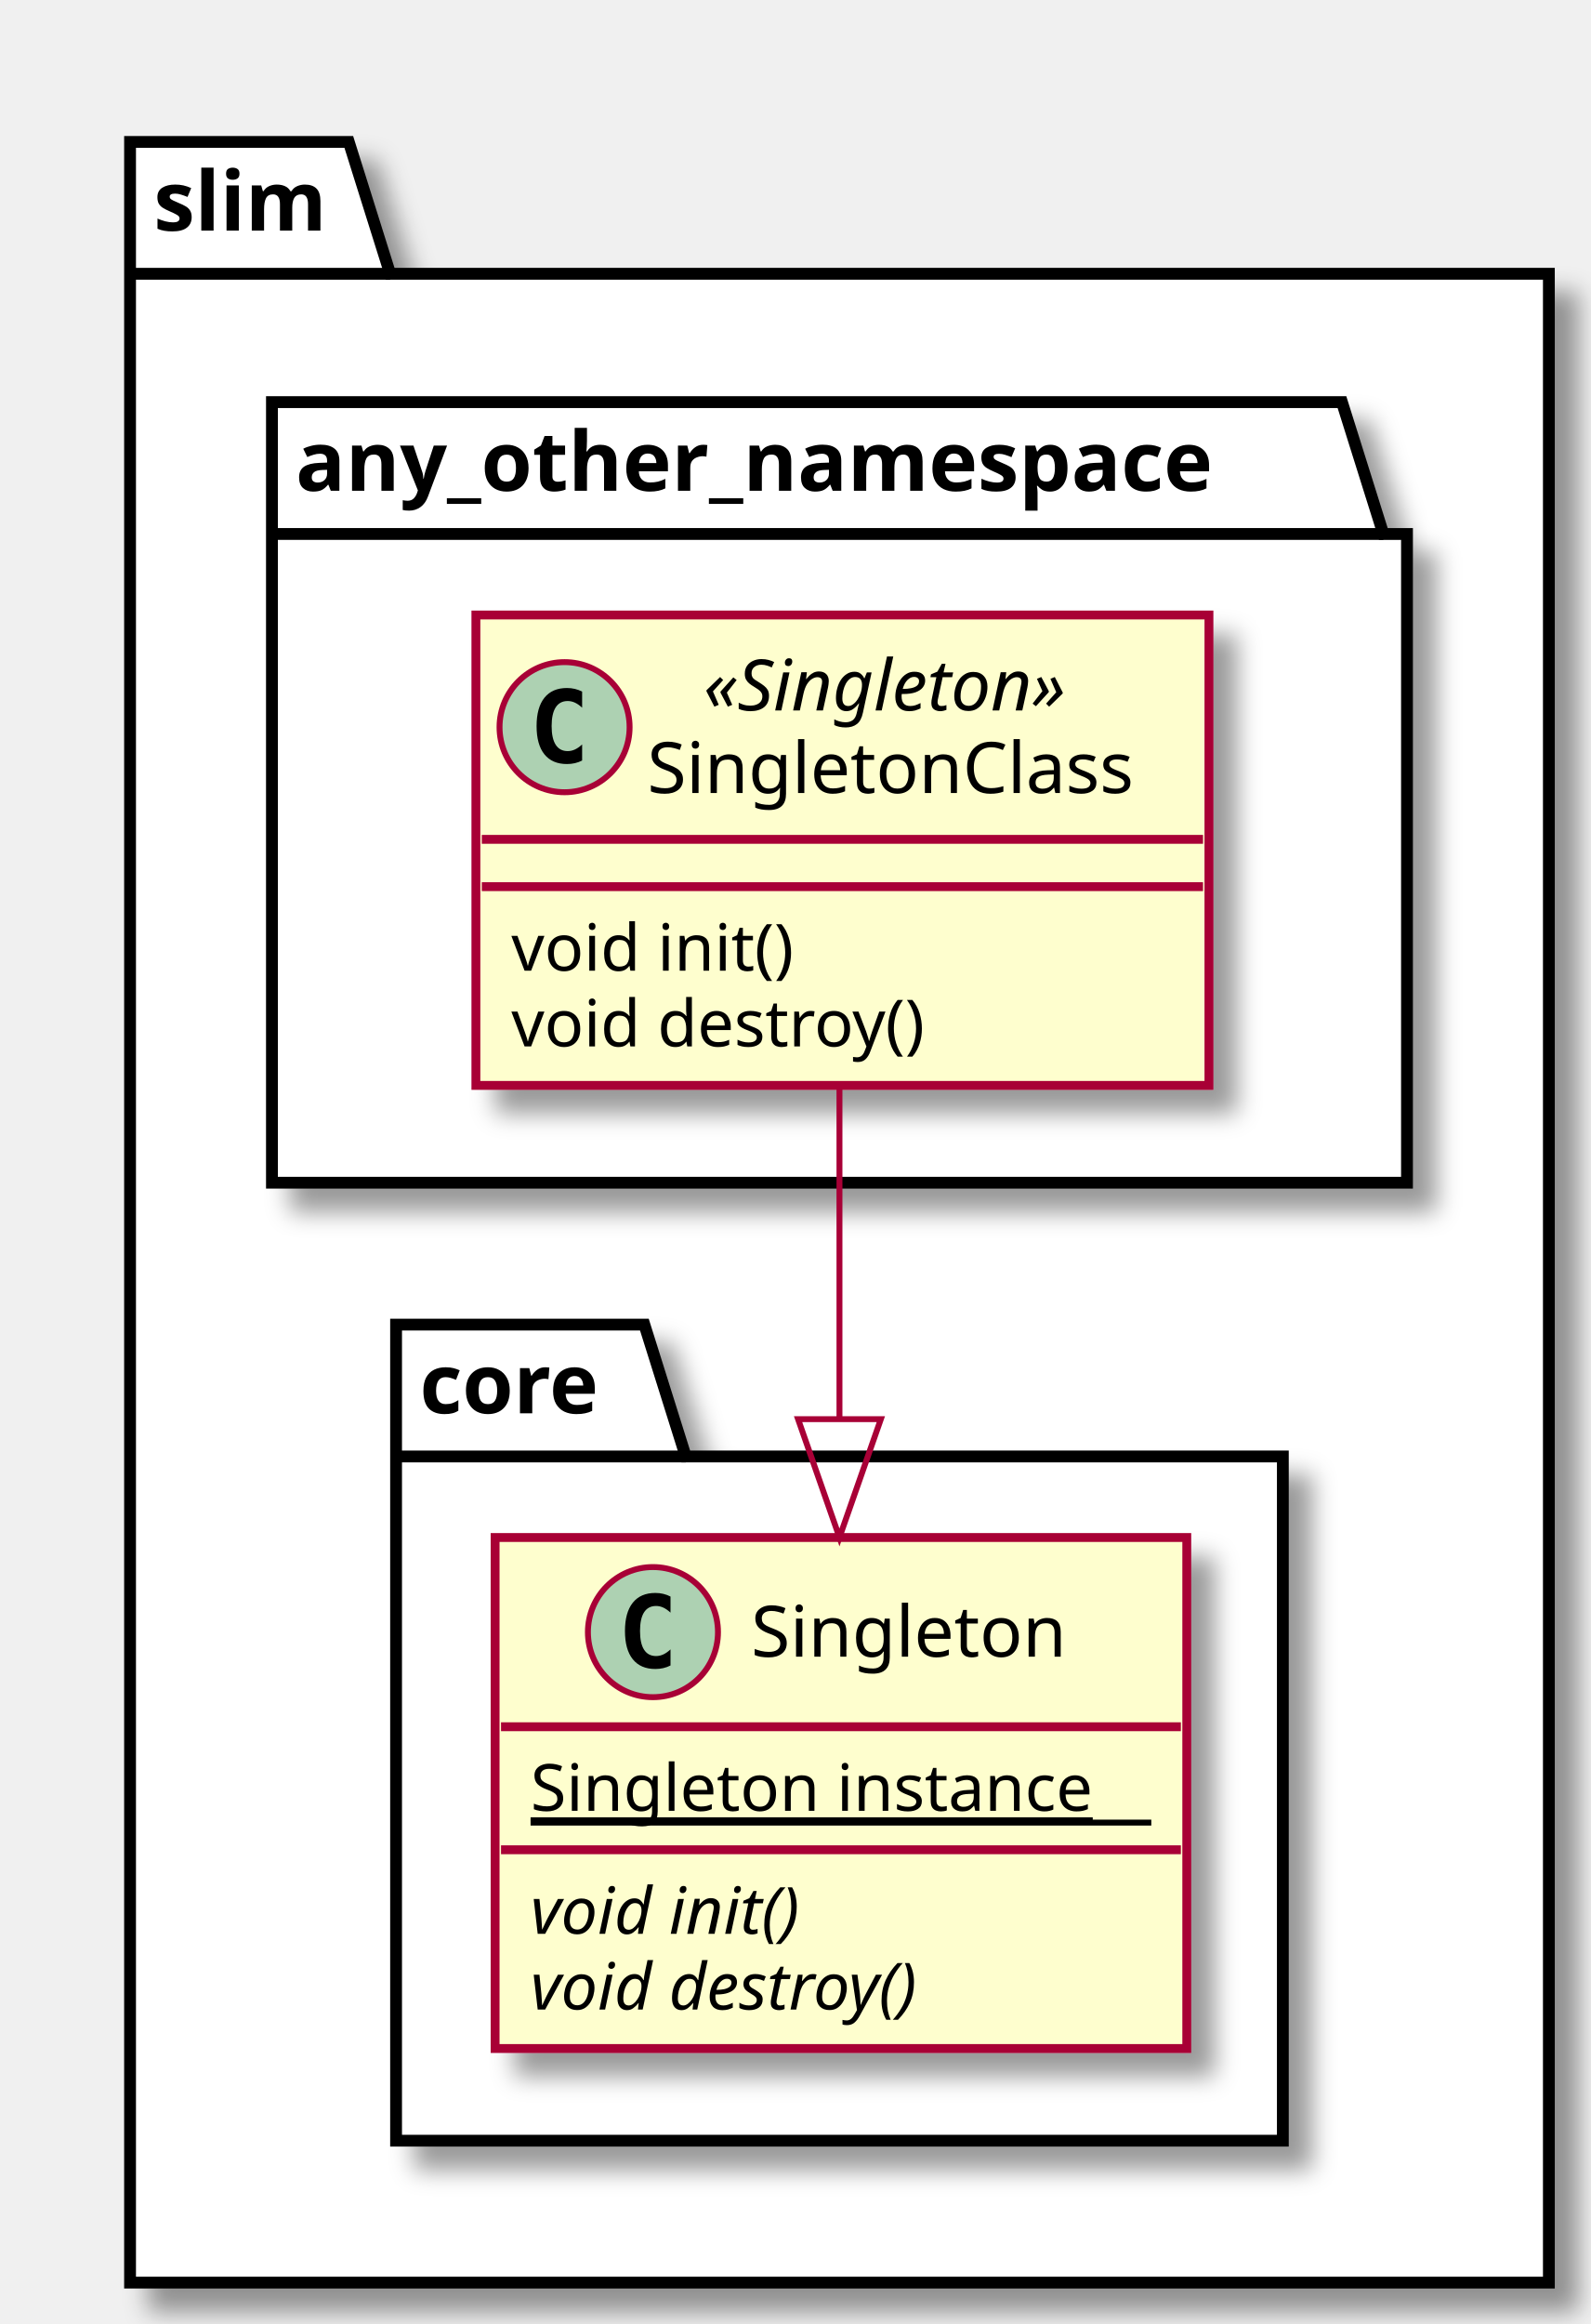
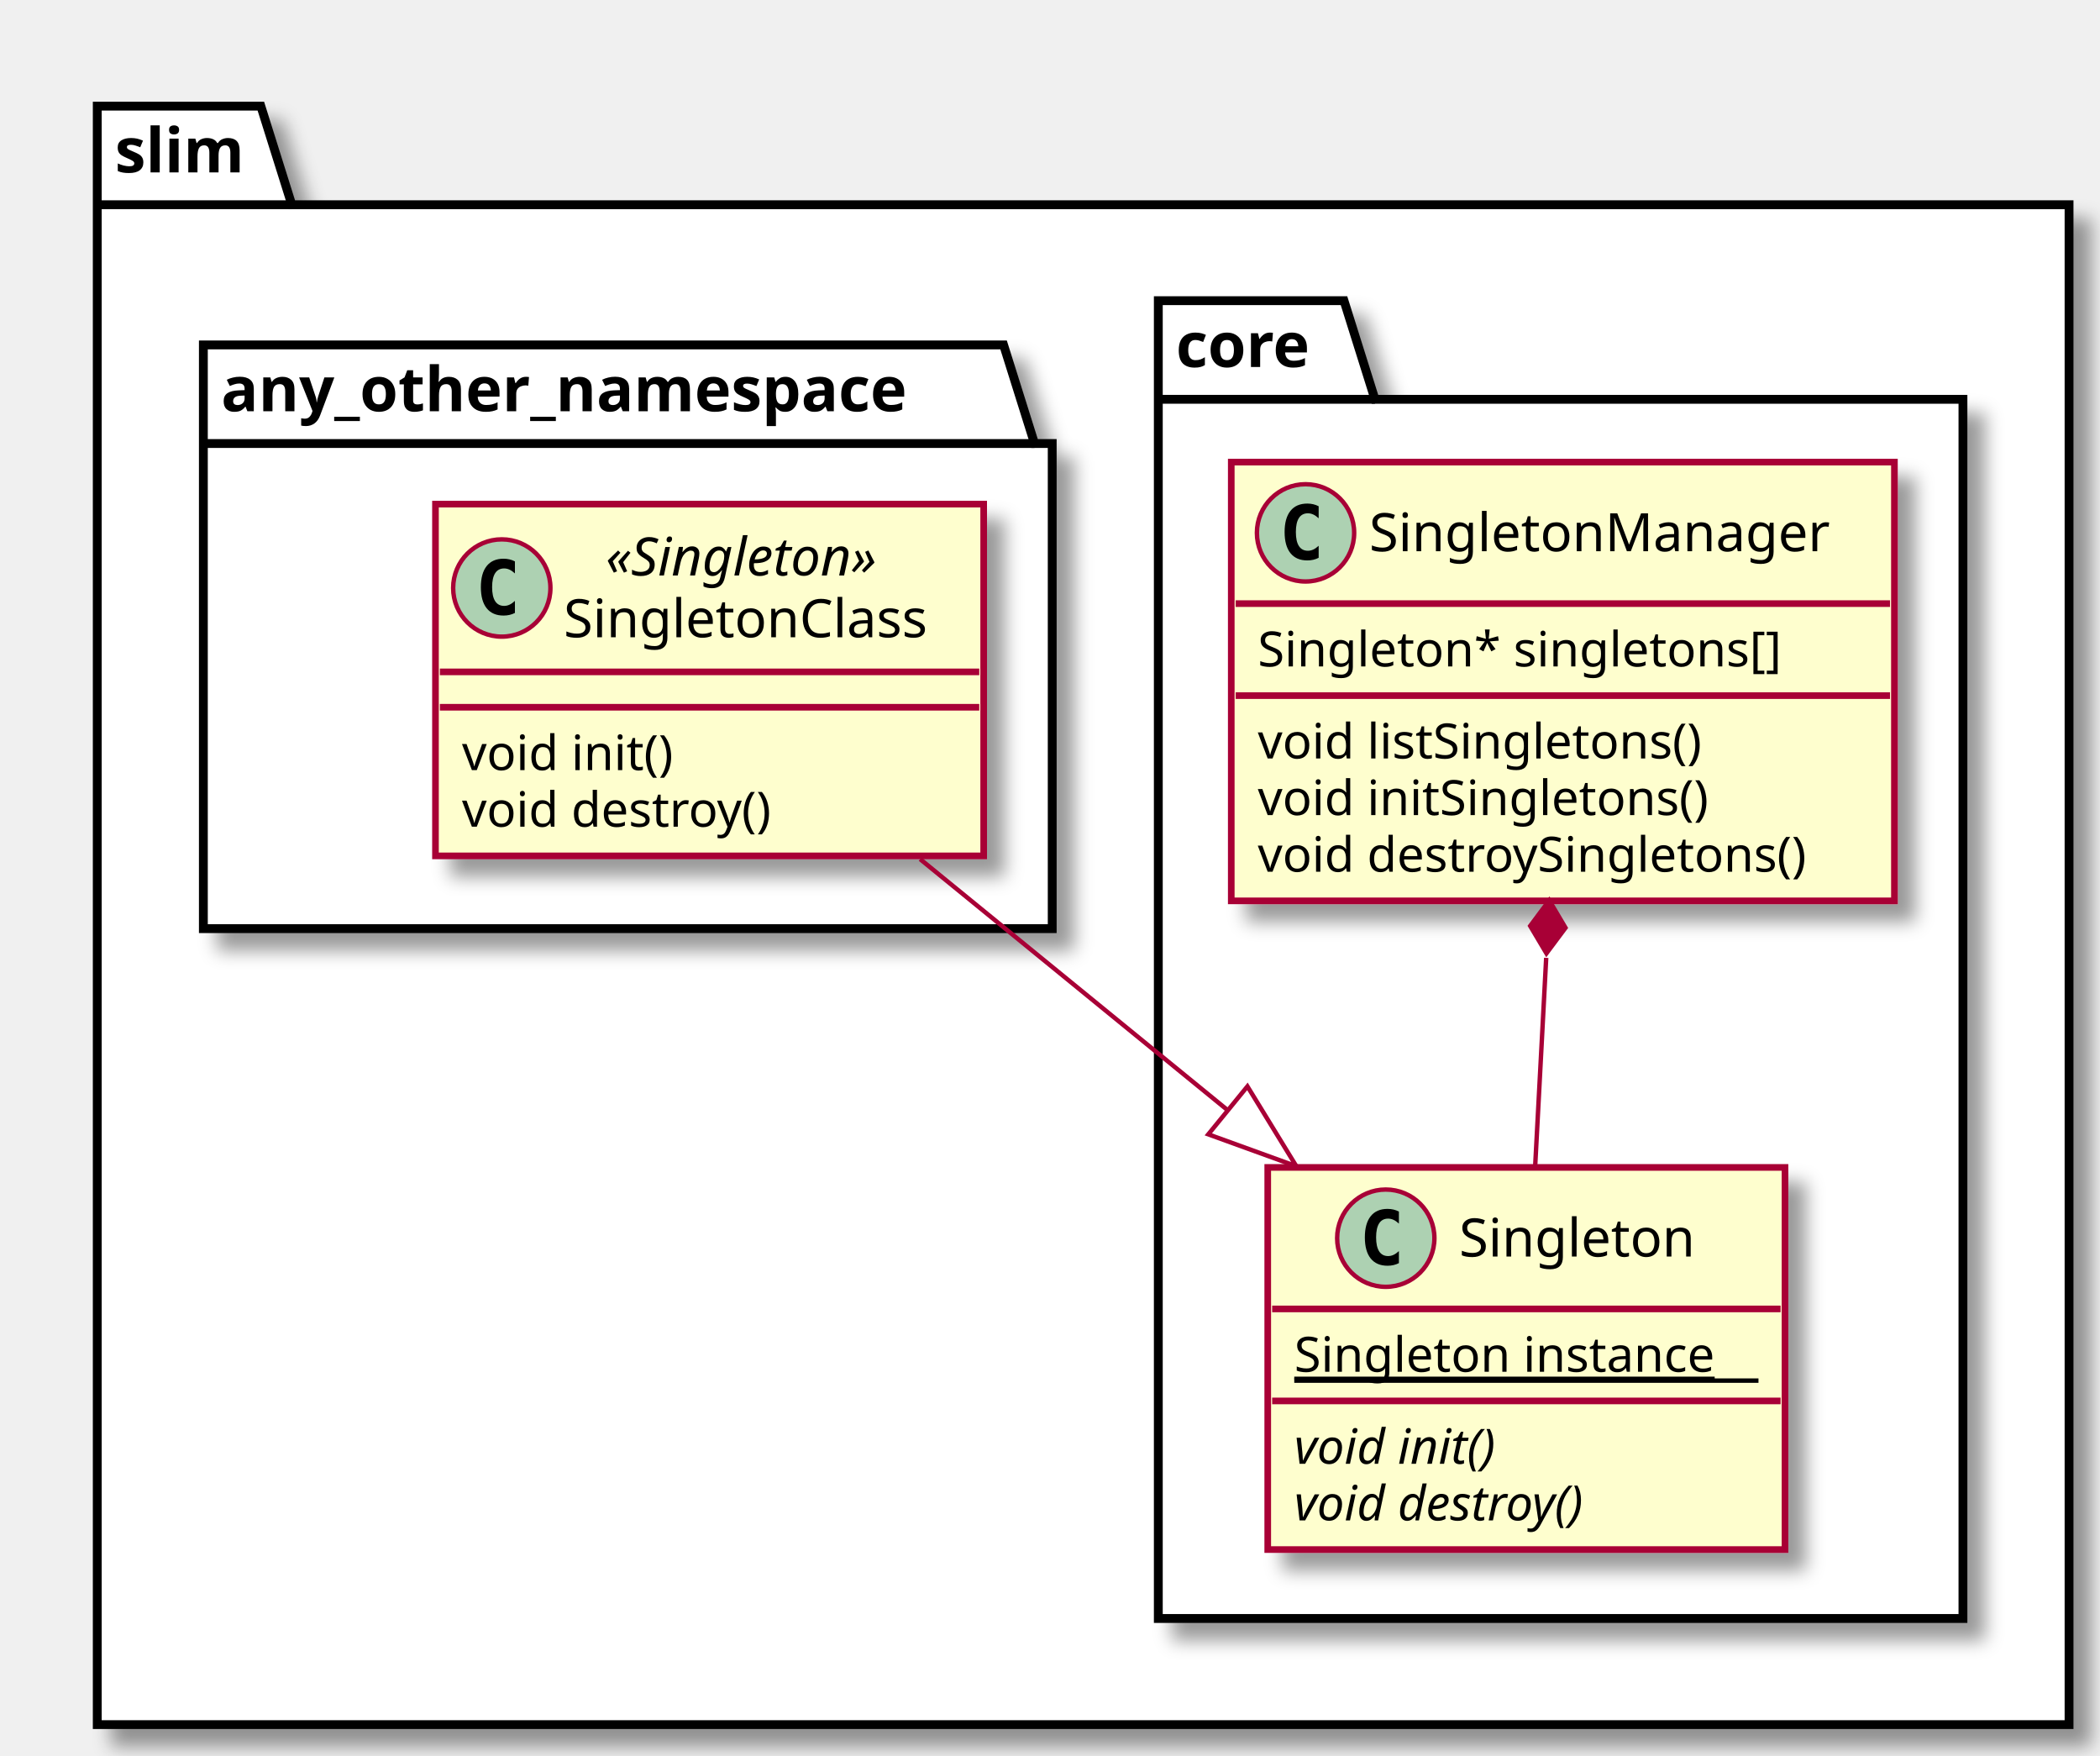
- <svg xmlns="http://www.w3.org/2000/svg" height="393px" style="width:269px;height:393px;" version="1.1" viewBox="0 0 269 393" width="269px">
+ <svg xmlns="http://www.w3.org/2000/svg" height="397px" style="width:475px;height:397px;" version="1.1" viewBox="0 0 475 397" width="475px">
  <defs>
    <filter height="300%" id="f1" width="300%" x="-1" y="-1">
      <feGaussianBlur result="blurOut" stdDeviation="2.0" />
      <feColorMatrix in="blurOut" result="blurOut2" type="matrix" values="0 0 0 0 0 0 0 0 0 0 0 0 0 0 0 0 0 0 .4 0" />
      <feOffset dx="4.0" dy="4.0" in="blurOut2" result="blurOut3" />
      <feBlend in="SourceGraphic" in2="blurOut3" mode="normal" />
    </filter>
  </defs>
  <g>
-     <polygon fill="#FFFFFF" filter="url(#f1)" points="22,24,59,24,66,46.297,262,46.297,262,386,22,386,22,24" style="stroke: #000000; stroke-width: 2.0;" />
+     <polygon fill="#FFFFFF" filter="url(#f1)" points="22,24,59,24,66,46.297,468,46.297,468,390,22,390,22,24" style="stroke: #000000; stroke-width: 2.0;" />
    <line style="stroke: #000000; stroke-width: 2.0;" x1="22" x2="66" y1="46.297" y2="46.297" />
    <text fill="#000000" font-family="sans-serif" font-size="14" font-weight="bold" lengthAdjust="spacingAndGlyphs" textLength="31" x="26" y="38.995">slim</text>
-     <polygon fill="#FFFFFF" filter="url(#f1)" points="67,224,109,224,116,246.297,217,246.297,217,362,67,362,67,224" style="stroke: #000000; stroke-width: 2.0;" />
-     <line style="stroke: #000000; stroke-width: 2.0;" x1="67" x2="116" y1="246.297" y2="246.297" />
-     <text fill="#000000" font-family="sans-serif" font-size="14" font-weight="bold" lengthAdjust="spacingAndGlyphs" textLength="36" x="71" y="238.995">core</text>
-     <polygon fill="#FFFFFF" filter="url(#f1)" points="46,68,227,68,234,90.297,238,90.297,238,200,46,200,46,68" style="stroke: #000000; stroke-width: 2.0;" />
-     <line style="stroke: #000000; stroke-width: 2.0;" x1="46" x2="234" y1="90.297" y2="90.297" />
-     <text fill="#000000" font-family="sans-serif" font-size="14" font-weight="bold" lengthAdjust="spacingAndGlyphs" textLength="175" x="50" y="82.995">any_other_namespace</text>
-     <rect fill="#FEFECE" filter="url(#f1)" height="86.414" style="stroke: #A80036; stroke-width: 1.5;" width="117" x="83.75" y="260" />
-     <ellipse cx="110.45" cy="276" fill="#ADD1B2" rx="11" ry="11" style="stroke: #A80036; stroke-width: 1.0;" />
-     <path d="M113.419,281.641 Q112.841,281.938 112.2,282.086 Q111.559,282.234 110.856,282.234 Q108.356,282.234 107.036,280.586 Q105.716,278.938 105.716,275.812 Q105.716,272.688 107.036,271.031 Q108.356,269.375 110.856,269.375 Q111.559,269.375 112.208,269.531 Q112.856,269.688 113.419,269.984 L113.419,272.703 Q112.794,272.125 112.2,271.852 Q111.606,271.578 110.981,271.578 Q109.638,271.578 108.95,272.648 Q108.263,273.719 108.263,275.812 Q108.263,277.906 108.95,278.977 Q109.638,280.047 110.981,280.047 Q111.606,280.047 112.2,279.773 Q112.794,279.5 113.419,278.922 L113.419,281.641 Z " />
-     <text fill="#000000" font-family="sans-serif" font-size="12" lengthAdjust="spacingAndGlyphs" textLength="59" x="127.05" y="280.154">Singleton</text>
-     <line style="stroke: #A80036; stroke-width: 1.5;" x1="84.75" x2="199.75" y1="292" y2="292" />
-     <text fill="#000000" font-family="sans-serif" font-size="11" lengthAdjust="spacingAndGlyphs" text-decoration="underline" textLength="105" x="89.75" y="306.21">Singleton instance</text>
-     <line style="stroke: #000000; stroke-width: 1.0;" x1="89.75" x2="194.75" y1="308.21" y2="308.21" />
-     <line style="stroke: #A80036; stroke-width: 1.5;" x1="84.75" x2="199.75" y1="312.805" y2="312.805" />
-     <text fill="#000000" font-family="sans-serif" font-size="11" font-style="italic" lengthAdjust="spacingAndGlyphs" textLength="52" x="89.75" y="327.015">void init()</text>
-     <text fill="#000000" font-family="sans-serif" font-size="11" font-style="italic" lengthAdjust="spacingAndGlyphs" textLength="78" x="89.75" y="339.82">void destroy()</text>
-     <rect fill="#FEFECE" filter="url(#f1)" height="79.547" style="stroke: #A80036; stroke-width: 1.5;" width="124" x="80.5" y="104" />
-     <ellipse cx="95.5" cy="122.969" fill="#ADD1B2" rx="11" ry="11" style="stroke: #A80036; stroke-width: 1.0;" />
-     <path d="M98.469,128.609 Q97.891,128.906 97.25,129.055 Q96.609,129.203 95.906,129.203 Q93.406,129.203 92.086,127.555 Q90.766,125.906 90.766,122.781 Q90.766,119.656 92.086,118 Q93.406,116.344 95.906,116.344 Q96.609,116.344 97.258,116.5 Q97.906,116.656 98.469,116.953 L98.469,119.672 Q97.844,119.094 97.25,118.82 Q96.656,118.547 96.031,118.547 Q94.688,118.547 94,119.617 Q93.312,120.688 93.312,122.781 Q93.312,124.875 94,125.945 Q94.688,127.016 96.031,127.016 Q96.656,127.016 97.25,126.742 Q97.844,126.469 98.469,125.891 L98.469,128.609 Z " />
-     <text fill="#000000" font-family="sans-serif" font-size="12" font-style="italic" lengthAdjust="spacingAndGlyphs" textLength="73" x="119" y="120.139">«Singleton»</text>
-     <text fill="#000000" font-family="sans-serif" font-size="12" lengthAdjust="spacingAndGlyphs" textLength="92" x="109.5" y="134.107">SingletonClass</text>
-     <line style="stroke: #A80036; stroke-width: 1.5;" x1="81.5" x2="203.5" y1="141.938" y2="141.938" />
-     <line style="stroke: #A80036; stroke-width: 1.5;" x1="81.5" x2="203.5" y1="149.938" y2="149.938" />
-     <text fill="#000000" font-family="sans-serif" font-size="11" lengthAdjust="spacingAndGlyphs" textLength="52" x="86.5" y="164.148">void init()</text>
-     <text fill="#000000" font-family="sans-serif" font-size="11" lengthAdjust="spacingAndGlyphs" textLength="78" x="86.5" y="176.953">void destroy()</text>
-     <path d="M142,184.213 C142,201.064 142,221.17 142,239.959 " fill="none" style="stroke: #A80036; stroke-width: 1.0;" />
-     <polygon fill="none" points="149,239.99,142,259.99,135,239.99,149,239.99" style="stroke: #A80036; stroke-width: 1.0;" />
+     <polygon fill="#FFFFFF" filter="url(#f1)" points="262,68,304,68,311,90.297,444,90.297,444,366,262,366,262,68" style="stroke: #000000; stroke-width: 2.0;" />
+     <line style="stroke: #000000; stroke-width: 2.0;" x1="262" x2="311" y1="90.297" y2="90.297" />
+     <text fill="#000000" font-family="sans-serif" font-size="14" font-weight="bold" lengthAdjust="spacingAndGlyphs" textLength="36" x="266" y="82.995">core</text>
+     <polygon fill="#FFFFFF" filter="url(#f1)" points="46,78,227,78,234,100.297,238,100.297,238,210,46,210,46,78" style="stroke: #000000; stroke-width: 2.0;" />
+     <line style="stroke: #000000; stroke-width: 2.0;" x1="46" x2="234" y1="100.297" y2="100.297" />
+     <text fill="#000000" font-family="sans-serif" font-size="14" font-weight="bold" lengthAdjust="spacingAndGlyphs" textLength="175" x="50" y="92.995">any_other_namespace</text>
+     <rect fill="#FEFECE" filter="url(#f1)" height="86.414" style="stroke: #A80036; stroke-width: 1.5;" width="117" x="286.75" y="264" />
+     <ellipse cx="313.45" cy="280" fill="#ADD1B2" rx="11" ry="11" style="stroke: #A80036; stroke-width: 1.0;" />
+     <path d="M316.419,285.641 Q315.841,285.938 315.2,286.086 Q314.559,286.234 313.856,286.234 Q311.356,286.234 310.036,284.586 Q308.716,282.938 308.716,279.812 Q308.716,276.688 310.036,275.031 Q311.356,273.375 313.856,273.375 Q314.559,273.375 315.208,273.531 Q315.856,273.688 316.419,273.984 L316.419,276.703 Q315.794,276.125 315.2,275.852 Q314.606,275.578 313.981,275.578 Q312.637,275.578 311.95,276.648 Q311.262,277.719 311.262,279.812 Q311.262,281.906 311.95,282.977 Q312.637,284.047 313.981,284.047 Q314.606,284.047 315.2,283.773 Q315.794,283.5 316.419,282.922 L316.419,285.641 Z " />
+     <text fill="#000000" font-family="sans-serif" font-size="12" lengthAdjust="spacingAndGlyphs" textLength="59" x="330.05" y="284.154">Singleton</text>
+     <line style="stroke: #A80036; stroke-width: 1.5;" x1="287.75" x2="402.75" y1="296" y2="296" />
+     <text fill="#000000" font-family="sans-serif" font-size="11" lengthAdjust="spacingAndGlyphs" text-decoration="underline" textLength="105" x="292.75" y="310.21">Singleton instance</text>
+     <line style="stroke: #000000; stroke-width: 1.0;" x1="292.75" x2="397.75" y1="312.21" y2="312.21" />
+     <line style="stroke: #A80036; stroke-width: 1.5;" x1="287.75" x2="402.75" y1="316.805" y2="316.805" />
+     <text fill="#000000" font-family="sans-serif" font-size="11" font-style="italic" lengthAdjust="spacingAndGlyphs" textLength="52" x="292.75" y="331.015">void init()</text>
+     <text fill="#000000" font-family="sans-serif" font-size="11" font-style="italic" lengthAdjust="spacingAndGlyphs" textLength="78" x="292.75" y="343.82">void destroy()</text>
+     <rect fill="#FEFECE" filter="url(#f1)" height="99.219" style="stroke: #A80036; stroke-width: 1.5;" width="150" x="278.5" y="104.5" />
+     <ellipse cx="295.3" cy="120.5" fill="#ADD1B2" rx="11" ry="11" style="stroke: #A80036; stroke-width: 1.0;" />
+     <path d="M298.269,126.141 Q297.691,126.438 297.05,126.586 Q296.409,126.734 295.706,126.734 Q293.206,126.734 291.886,125.086 Q290.566,123.438 290.566,120.312 Q290.566,117.188 291.886,115.531 Q293.206,113.875 295.706,113.875 Q296.409,113.875 297.058,114.031 Q297.706,114.188 298.269,114.484 L298.269,117.203 Q297.644,116.625 297.05,116.352 Q296.456,116.078 295.831,116.078 Q294.488,116.078 293.8,117.148 Q293.113,118.219 293.113,120.312 Q293.113,122.406 293.8,123.477 Q294.488,124.547 295.831,124.547 Q296.456,124.547 297.05,124.273 Q297.644,124 298.269,123.422 L298.269,126.141 Z " />
+     <text fill="#000000" font-family="sans-serif" font-size="12" lengthAdjust="spacingAndGlyphs" textLength="114" x="309.7" y="124.654">SingletonManager</text>
+     <line style="stroke: #A80036; stroke-width: 1.5;" x1="279.5" x2="427.5" y1="136.5" y2="136.5" />
+     <text fill="#000000" font-family="sans-serif" font-size="11" lengthAdjust="spacingAndGlyphs" textLength="130" x="284.5" y="150.71">Singleton* singletons[]</text>
+     <line style="stroke: #A80036; stroke-width: 1.5;" x1="279.5" x2="427.5" y1="157.305" y2="157.305" />
+     <text fill="#000000" font-family="sans-serif" font-size="11" lengthAdjust="spacingAndGlyphs" textLength="112" x="284.5" y="171.515">void listSingletons()</text>
+     <text fill="#000000" font-family="sans-serif" font-size="11" lengthAdjust="spacingAndGlyphs" textLength="112" x="284.5" y="184.32">void initSingletons()</text>
+     <text fill="#000000" font-family="sans-serif" font-size="11" lengthAdjust="spacingAndGlyphs" textLength="138" x="284.5" y="197.125">void destroySingletons()</text>
+     <rect fill="#FEFECE" filter="url(#f1)" height="79.547" style="stroke: #A80036; stroke-width: 1.5;" width="124" x="98.5" y="114" />
+     <ellipse cx="113.5" cy="132.969" fill="#ADD1B2" rx="11" ry="11" style="stroke: #A80036; stroke-width: 1.0;" />
+     <path d="M116.469,138.609 Q115.891,138.906 115.25,139.055 Q114.609,139.203 113.906,139.203 Q111.406,139.203 110.086,137.555 Q108.766,135.906 108.766,132.781 Q108.766,129.656 110.086,128 Q111.406,126.344 113.906,126.344 Q114.609,126.344 115.258,126.5 Q115.906,126.656 116.469,126.953 L116.469,129.672 Q115.844,129.094 115.25,128.82 Q114.656,128.547 114.031,128.547 Q112.688,128.547 112,129.617 Q111.312,130.688 111.312,132.781 Q111.312,134.875 112,135.945 Q112.688,137.016 114.031,137.016 Q114.656,137.016 115.25,136.742 Q115.844,136.469 116.469,135.891 L116.469,138.609 Z " />
+     <text fill="#000000" font-family="sans-serif" font-size="12" font-style="italic" lengthAdjust="spacingAndGlyphs" textLength="73" x="137" y="130.139">«Singleton»</text>
+     <text fill="#000000" font-family="sans-serif" font-size="12" lengthAdjust="spacingAndGlyphs" textLength="92" x="127.5" y="144.107">SingletonClass</text>
+     <line style="stroke: #A80036; stroke-width: 1.5;" x1="99.5" x2="221.5" y1="151.938" y2="151.938" />
+     <line style="stroke: #A80036; stroke-width: 1.5;" x1="99.5" x2="221.5" y1="159.938" y2="159.938" />
+     <text fill="#000000" font-family="sans-serif" font-size="11" lengthAdjust="spacingAndGlyphs" textLength="52" x="104.5" y="174.148">void init()</text>
+     <text fill="#000000" font-family="sans-serif" font-size="11" lengthAdjust="spacingAndGlyphs" textLength="78" x="104.5" y="186.953">void destroy()</text>
+     <path d="M349.736,216.606 C348.9,232.39 348.019,249.014 347.247,263.587 " fill="none" style="stroke: #A80036; stroke-width: 1.0;" />
+     <polygon fill="#A80036" points="350.425,203.609,346.113,209.389,349.791,215.592,354.102,209.812,350.425,203.609" style="stroke: #A80036; stroke-width: 1.0;" />
+     <path d="M208.124,194.279 C229.348,211.603 254.658,232.261 277.707,251.074 " fill="none" style="stroke: #A80036; stroke-width: 1.0;" />
+     <polygon fill="none" points="282.157,245.671,293.225,263.74,273.305,256.517,282.157,245.671" style="stroke: #A80036; stroke-width: 1.0;" />
  </g>
</svg>
